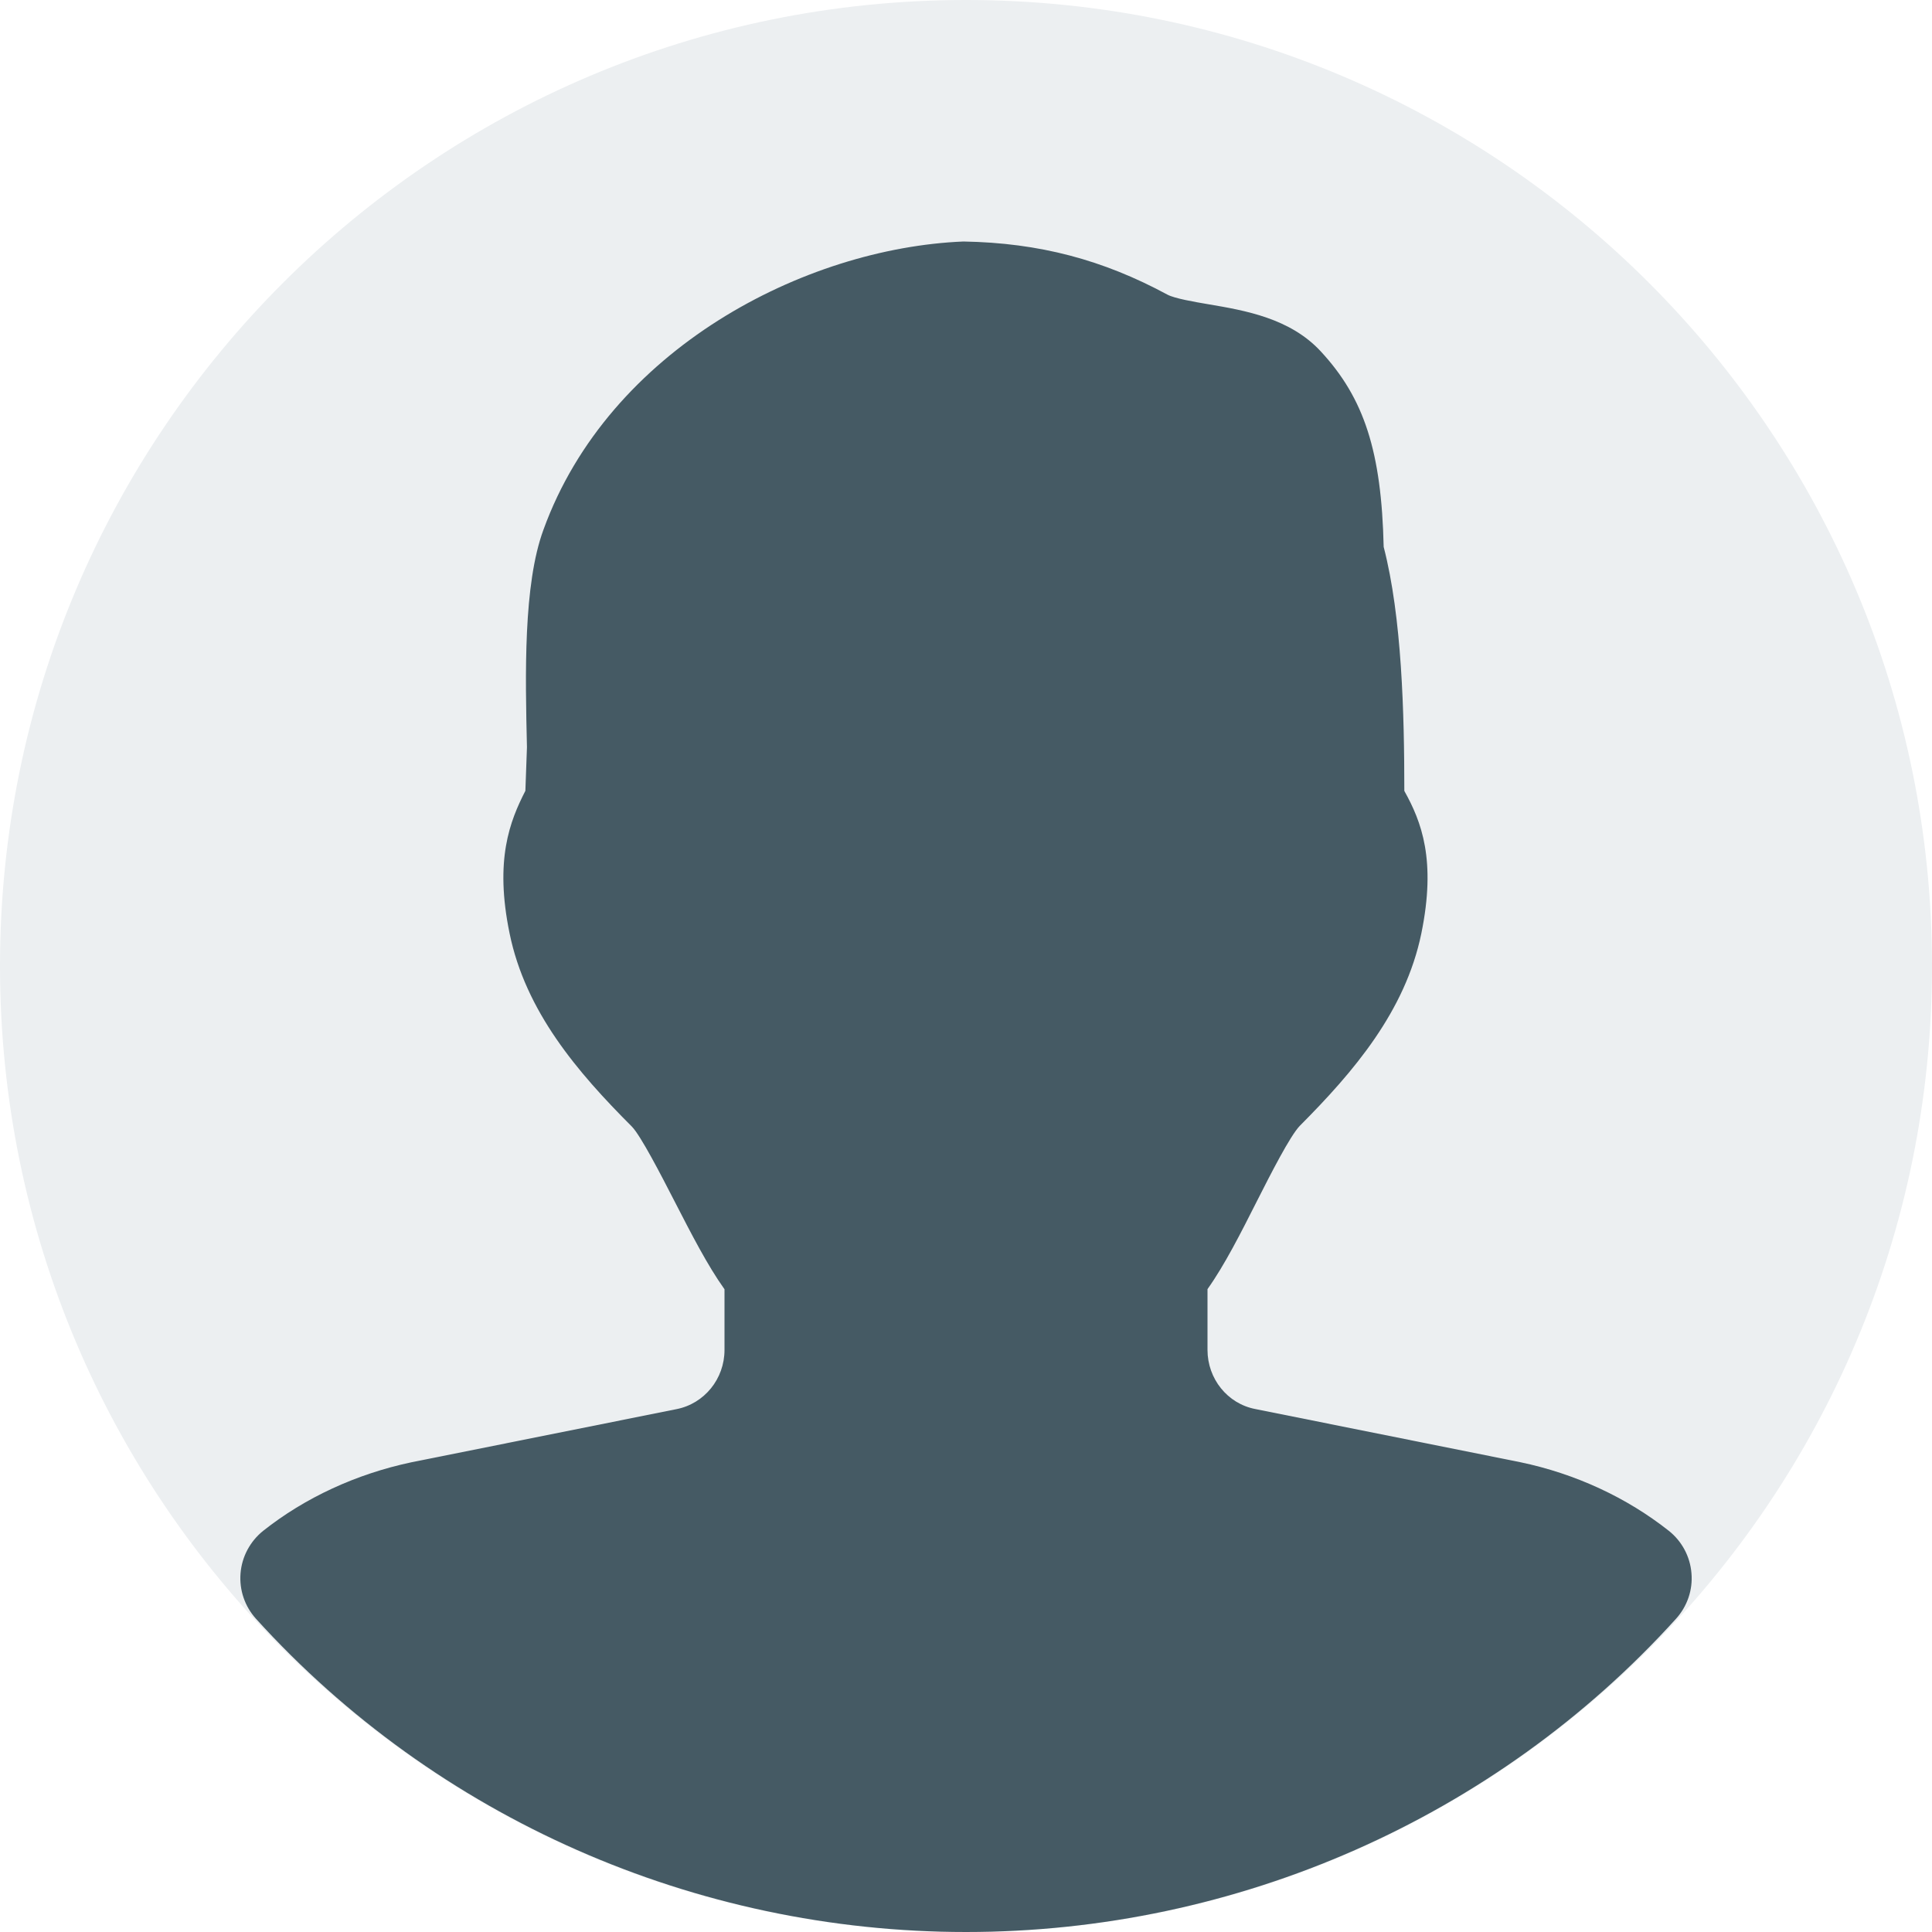
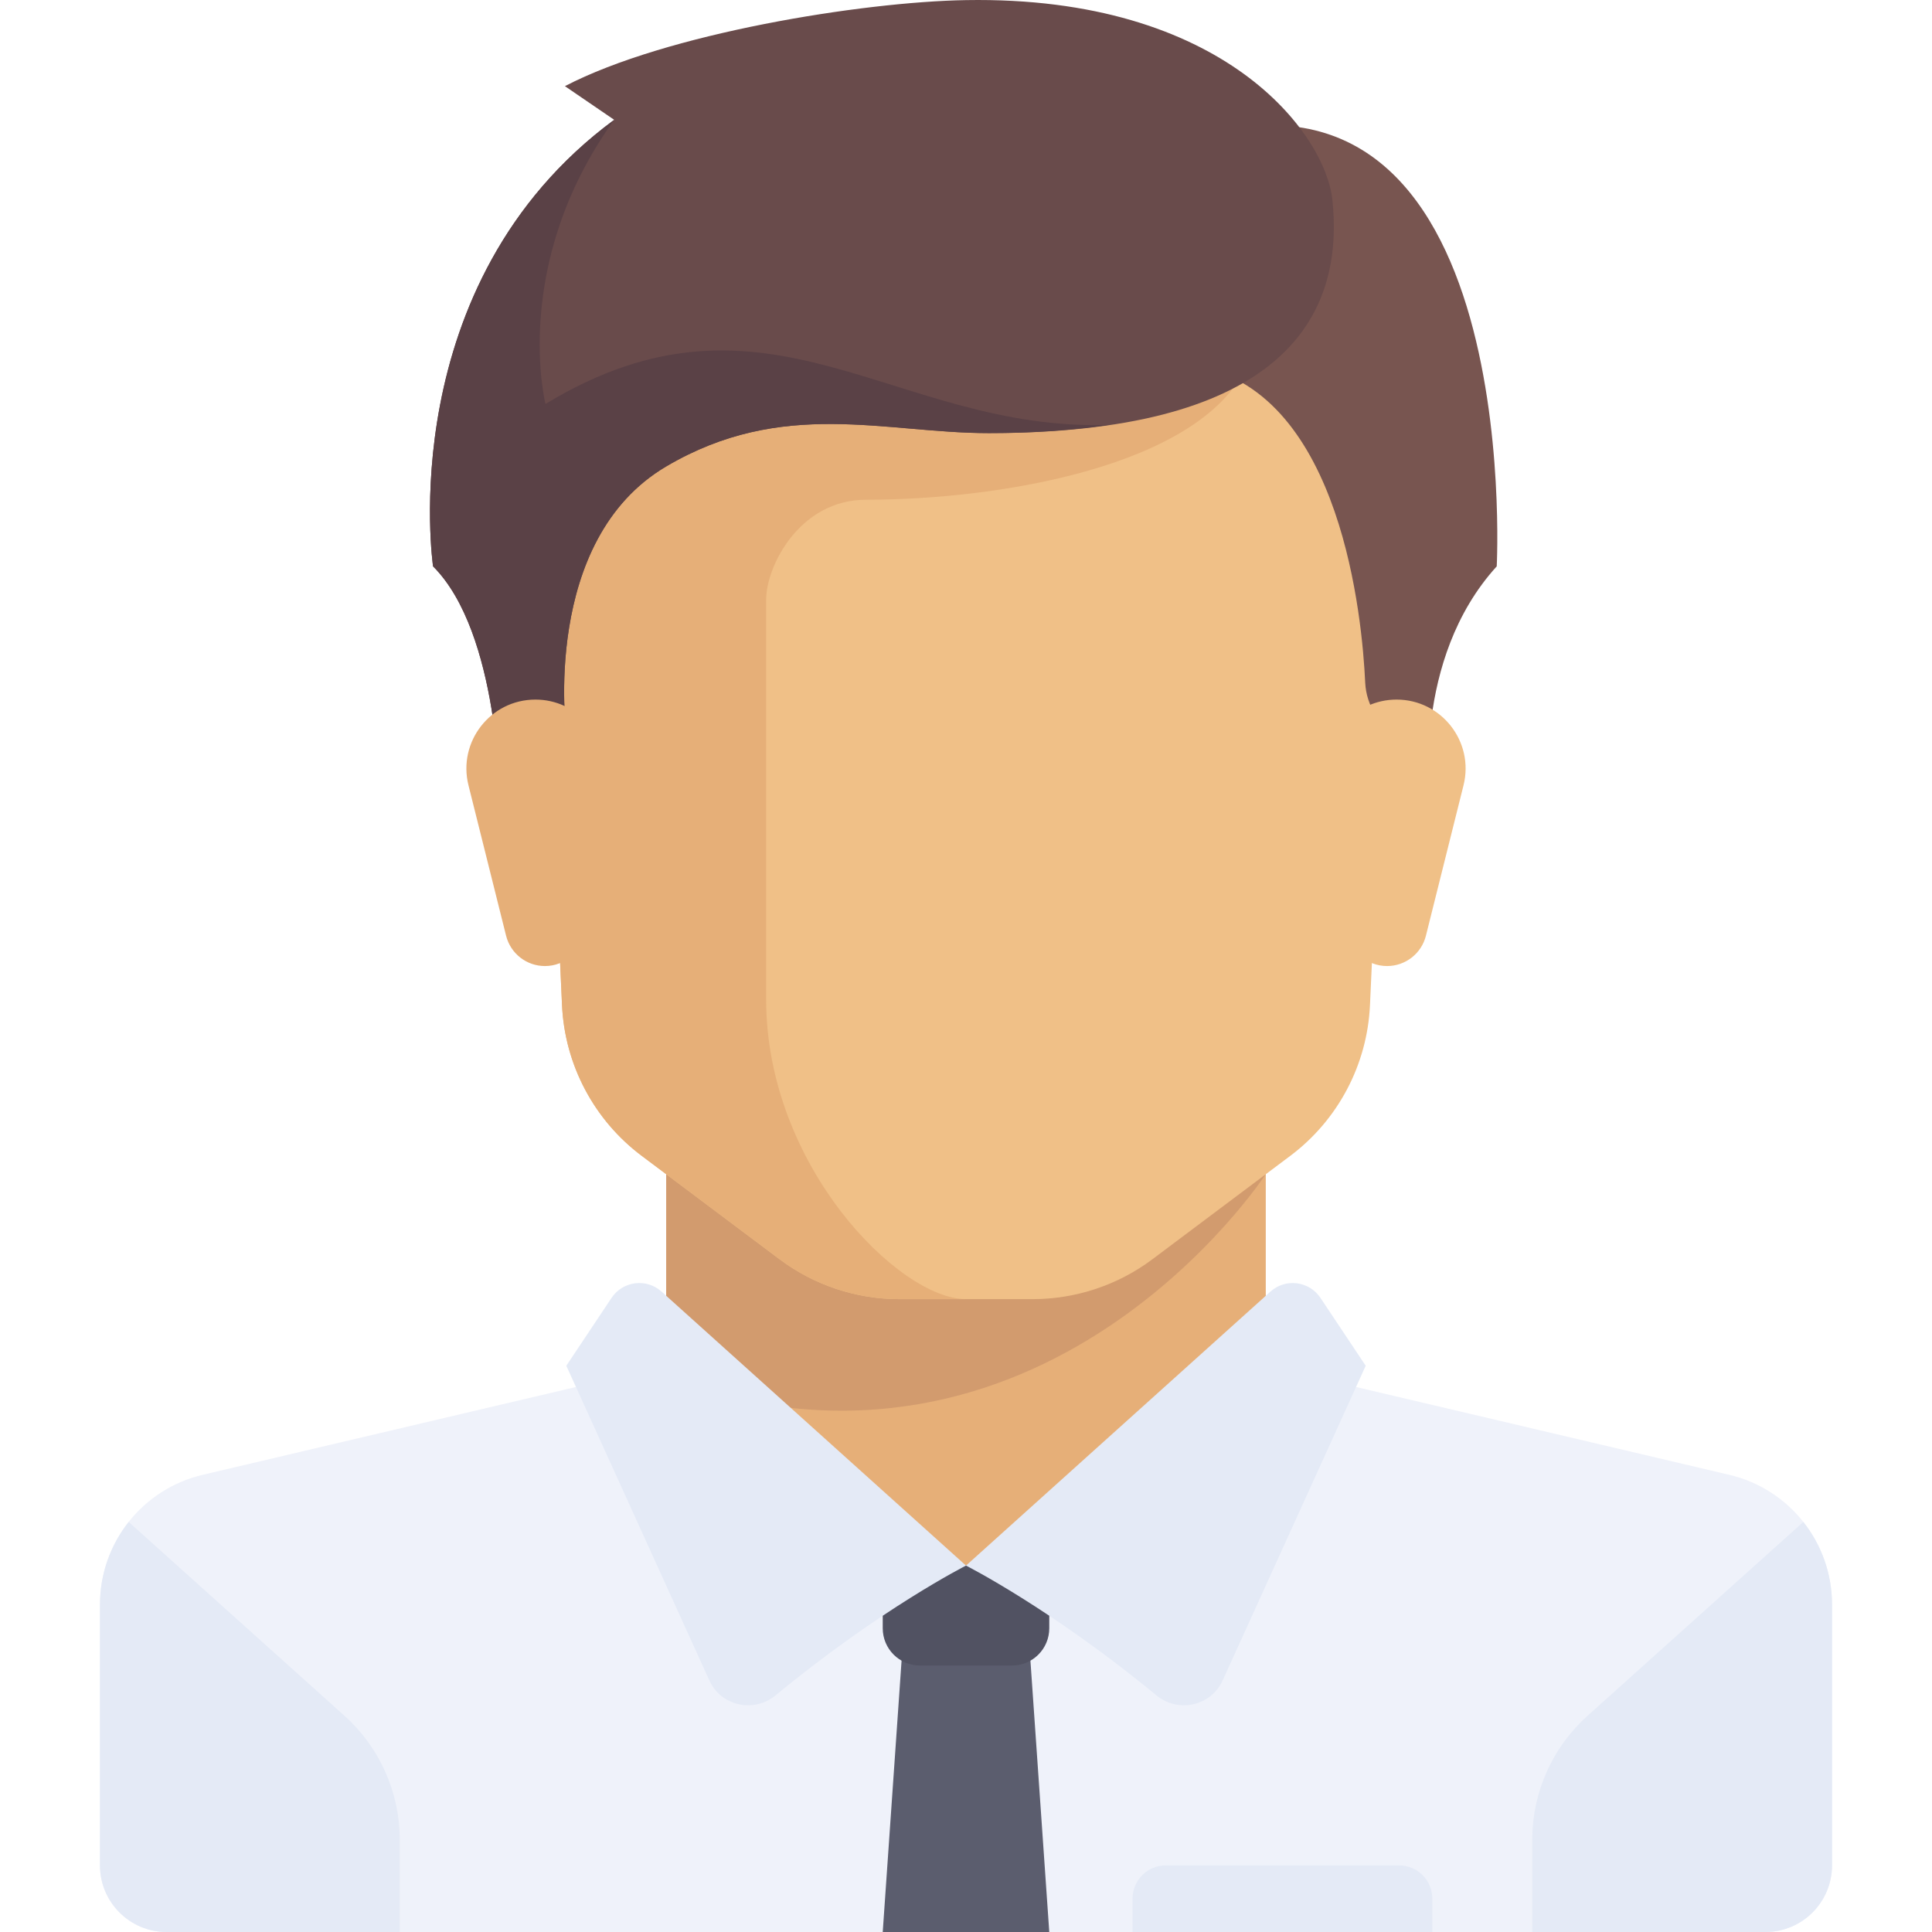
- <svg xmlns="http://www.w3.org/2000/svg" version="1.1" id="Capa_1" x="0px" y="0px" viewBox="0 0 512 512" style="enable-background:new 0 0 512 512;" xml:space="preserve">
-   <circle style="fill:#ECEFF1;" cx="256" cy="256" r="256" />
-   <path style="fill:#455A64;" d="M442.272,405.696c-11.136-8.8-24.704-15.136-39.424-18.208l-70.176-14.08  c-7.36-1.408-12.672-8-12.672-15.68v-16.096c4.512-6.336,8.768-14.752,13.216-23.552c3.456-6.816,8.672-17.088,11.264-19.744  c14.208-14.272,27.936-30.304,32.192-50.976c3.968-19.392,0.064-29.568-4.512-37.76c0-20.448-0.64-46.048-5.472-64.672  c-0.576-25.216-5.152-39.392-16.672-51.808c-8.128-8.8-20.096-10.848-29.728-12.48c-3.776-0.64-8.992-1.536-10.912-2.56  c-17.056-9.216-33.92-13.728-54.048-14.08c-42.144,1.728-93.952,28.544-111.296,76.352c-5.376,14.56-4.832,38.464-4.384,57.664  l-0.416,11.552c-4.128,8.064-8.192,18.304-4.192,37.76c4.224,20.704,17.952,36.768,32.416,51.232  c2.368,2.432,7.712,12.8,11.232,19.648c4.512,8.768,8.8,17.152,13.312,23.456v16.096c0,7.648-5.344,14.24-12.736,15.68l-70.24,14.08  c-14.624,3.104-28.192,9.376-39.296,18.176c-3.456,2.784-5.632,6.848-5.984,11.264s1.12,8.736,4.096,12.032  C115.648,481.728,184.224,512,256,512s140.384-30.24,188.16-83.008c2.976-3.296,4.48-7.648,4.096-12.064  C447.904,412.512,445.728,408.448,442.272,405.696z" />
+ <svg xmlns="http://www.w3.org/2000/svg" version="1.1" id="Layer_1" x="0px" y="0px" viewBox="0 0 512.003 512.003" style="enable-background:new 0 0 512.003 512.003;" xml:space="preserve">
+   <polygon style="fill:#E6AF78;" points="335.446,361.939 335.446,300.15 176.558,300.15 176.558,361.939 256.002,432.556 " />
+   <path style="fill:#EFF2FA;" d="M458.286,390.843l-109.229-25.701c-1.65-0.388-3.167-1.047-4.587-1.846l-88.469,51.607L170.982,360.8  c-2.201,2.072-4.933,3.612-8.036,4.343L53.717,390.844c-15.95,3.753-27.222,17.985-27.222,34.37v69.134  c0,9.751,7.904,17.654,17.654,17.654h423.702c9.751,0,17.654-7.904,17.654-17.654v-69.134  C485.507,408.828,474.235,394.595,458.286,390.843z" />
+   <path style="fill:#D29B6E;" d="M176.558,300.15v65.193c100.078,36.057,158.888-54.185,158.888-54.185v-11.009H176.558V300.15z" />
+   <path style="fill:#F0C087;" d="M141.249,97.127l7.692,169.228c0.718,15.809,8.47,30.47,21.13,39.965l36.498,27.374  c9.168,6.875,20.318,10.593,31.778,10.593h35.309c11.46,0,22.61-3.717,31.778-10.593l36.498-27.374  c12.66-9.496,20.412-24.155,21.13-39.965l7.692-169.228C370.753,97.127,141.249,97.127,141.249,97.127z" />
+   <path style="fill:#E6AF78;" d="M229.521,132.435c35.309,0,88.271-8.827,100.833-35.309H141.249l7.692,169.228  c0.718,15.809,8.47,30.469,21.131,39.965l36.498,27.374c9.168,6.875,20.318,10.593,31.778,10.593h17.654  c-17.654,0-52.963-35.309-52.963-79.444c0-21.586,0-79.444,0-105.926C203.039,150.089,211.866,132.435,229.521,132.435z" />
+   <g>
+     <path style="fill:#E4EAF6;" d="M91.3,454.714l-57.199-51.382c-4.793,6.069-7.603,13.706-7.603,21.882v69.134   c0,9.751,7.904,17.654,17.654,17.654h61.79v-24.454C105.941,475.021,100.618,463.084,91.3,454.714z" />
+     <path style="fill:#E4EAF6;" d="M420.705,454.714l57.199-51.382c4.793,6.069,7.603,13.706,7.603,21.882v69.134   c0,9.751-7.904,17.654-17.654,17.654h-61.79v-24.454C406.063,475.021,411.386,463.084,420.705,454.714z" />
+   </g>
+   <polygon style="fill:#5B5D6E;" points="278.07,512.001 233.934,512.001 239.451,432.556 272.553,432.556 " />
+   <path style="fill:#515262;" d="M278.07,414.902h-44.136v16.613c0,5.451,4.418,9.869,9.869,9.869H268.2  c5.451,0,9.869-4.418,9.869-9.869v-16.613H278.07z" />
+   <g>
+     <path style="fill:#E4EAF6;" d="M175.319,342.287l80.684,72.615c0,0-22.596,11.407-50.48,34.398   c-5.752,4.742-14.453,2.821-17.538-3.966l-37.907-83.394l11.992-17.987C165.054,339.473,171.318,338.687,175.319,342.287z" />
+     <path style="fill:#E4EAF6;" d="M336.686,342.287l-80.684,72.615c0,0,22.596,11.407,50.48,34.398   c5.752,4.742,14.453,2.821,17.538-3.966l37.907-83.394l-11.992-17.987C346.95,339.473,340.686,338.687,336.686,342.287z" />
+   </g>
+   <path style="fill:#785550;" d="M309.516,38.647l8.275,58.48c37.775,7.555,43.219,66.837,44.003,83.769  c0.142,3.073,1.123,6.04,2.79,8.625l14.413,22.358c0,0-4.933-36.964,17.654-61.79C396.652,150.089,404.408,3.338,309.516,38.647z" />
+   <path style="fill:#F0C087;" d="M387.851,208.115l-9.965,39.861c-1.181,4.725-5.425,8.038-10.296,8.038l0,0  c-5.353,0-9.867-3.985-10.531-9.296l-5.097-40.77c-1.364-10.913,7.144-20.551,18.142-20.551h0.008  C382.008,185.398,390.736,196.575,387.851,208.115z" />
+   <path style="fill:#694B4B;" d="M149.709,22.831l13.056,8.919c-59.031,43.584-47.998,118.339-47.998,118.339  c17.654,17.654,17.654,61.79,17.654,61.79l17.654-17.654c0,0-6.813-50.998,26.481-70.617c30.895-18.206,57.928-8.827,85.513-8.827  c73.927,0,94.616-27.861,91.03-61.79c-1.856-17.556-28.698-54.126-97.098-52.963C228.397,0.497,176.558,8.855,149.709,22.831z" />
+   <path style="fill:#5A4146;" d="M144.559,107.057c0,0-9.379-36.964,18.206-75.306c-59.031,43.584-47.998,118.339-47.998,118.339  c17.654,17.654,17.654,61.79,17.654,61.79l17.654-17.654c0,0-6.813-50.998,26.481-70.617c30.895-18.206,57.928-8.827,85.513-8.827  c12.023,0,22.5-0.805,31.832-2.185C236.969,114.505,203.408,71.38,144.559,107.057z" />
+   <path style="fill:#E6AF78;" d="M124.153,208.115l9.965,39.861c1.181,4.725,5.425,8.038,10.296,8.038l0,0  c5.353,0,9.867-3.985,10.531-9.296l5.097-40.77c1.364-10.913-7.144-20.551-18.142-20.551h-0.008  C129.996,185.398,121.268,196.575,124.153,208.115z" />
+   <path style="fill:#E4EAF6;" d="M370.755,494.346h-61.79c-4.875,0-8.827,3.952-8.827,8.827v8.827h79.444v-8.827  C379.582,498.299,375.629,494.346,370.755,494.346z" />
  <g>
</g>
  <g>
</g>
  <g>
</g>
  <g>
</g>
  <g>
</g>
  <g>
</g>
  <g>
</g>
  <g>
</g>
  <g>
</g>
  <g>
</g>
  <g>
</g>
  <g>
</g>
  <g>
</g>
  <g>
</g>
  <g>
</g>
</svg>
